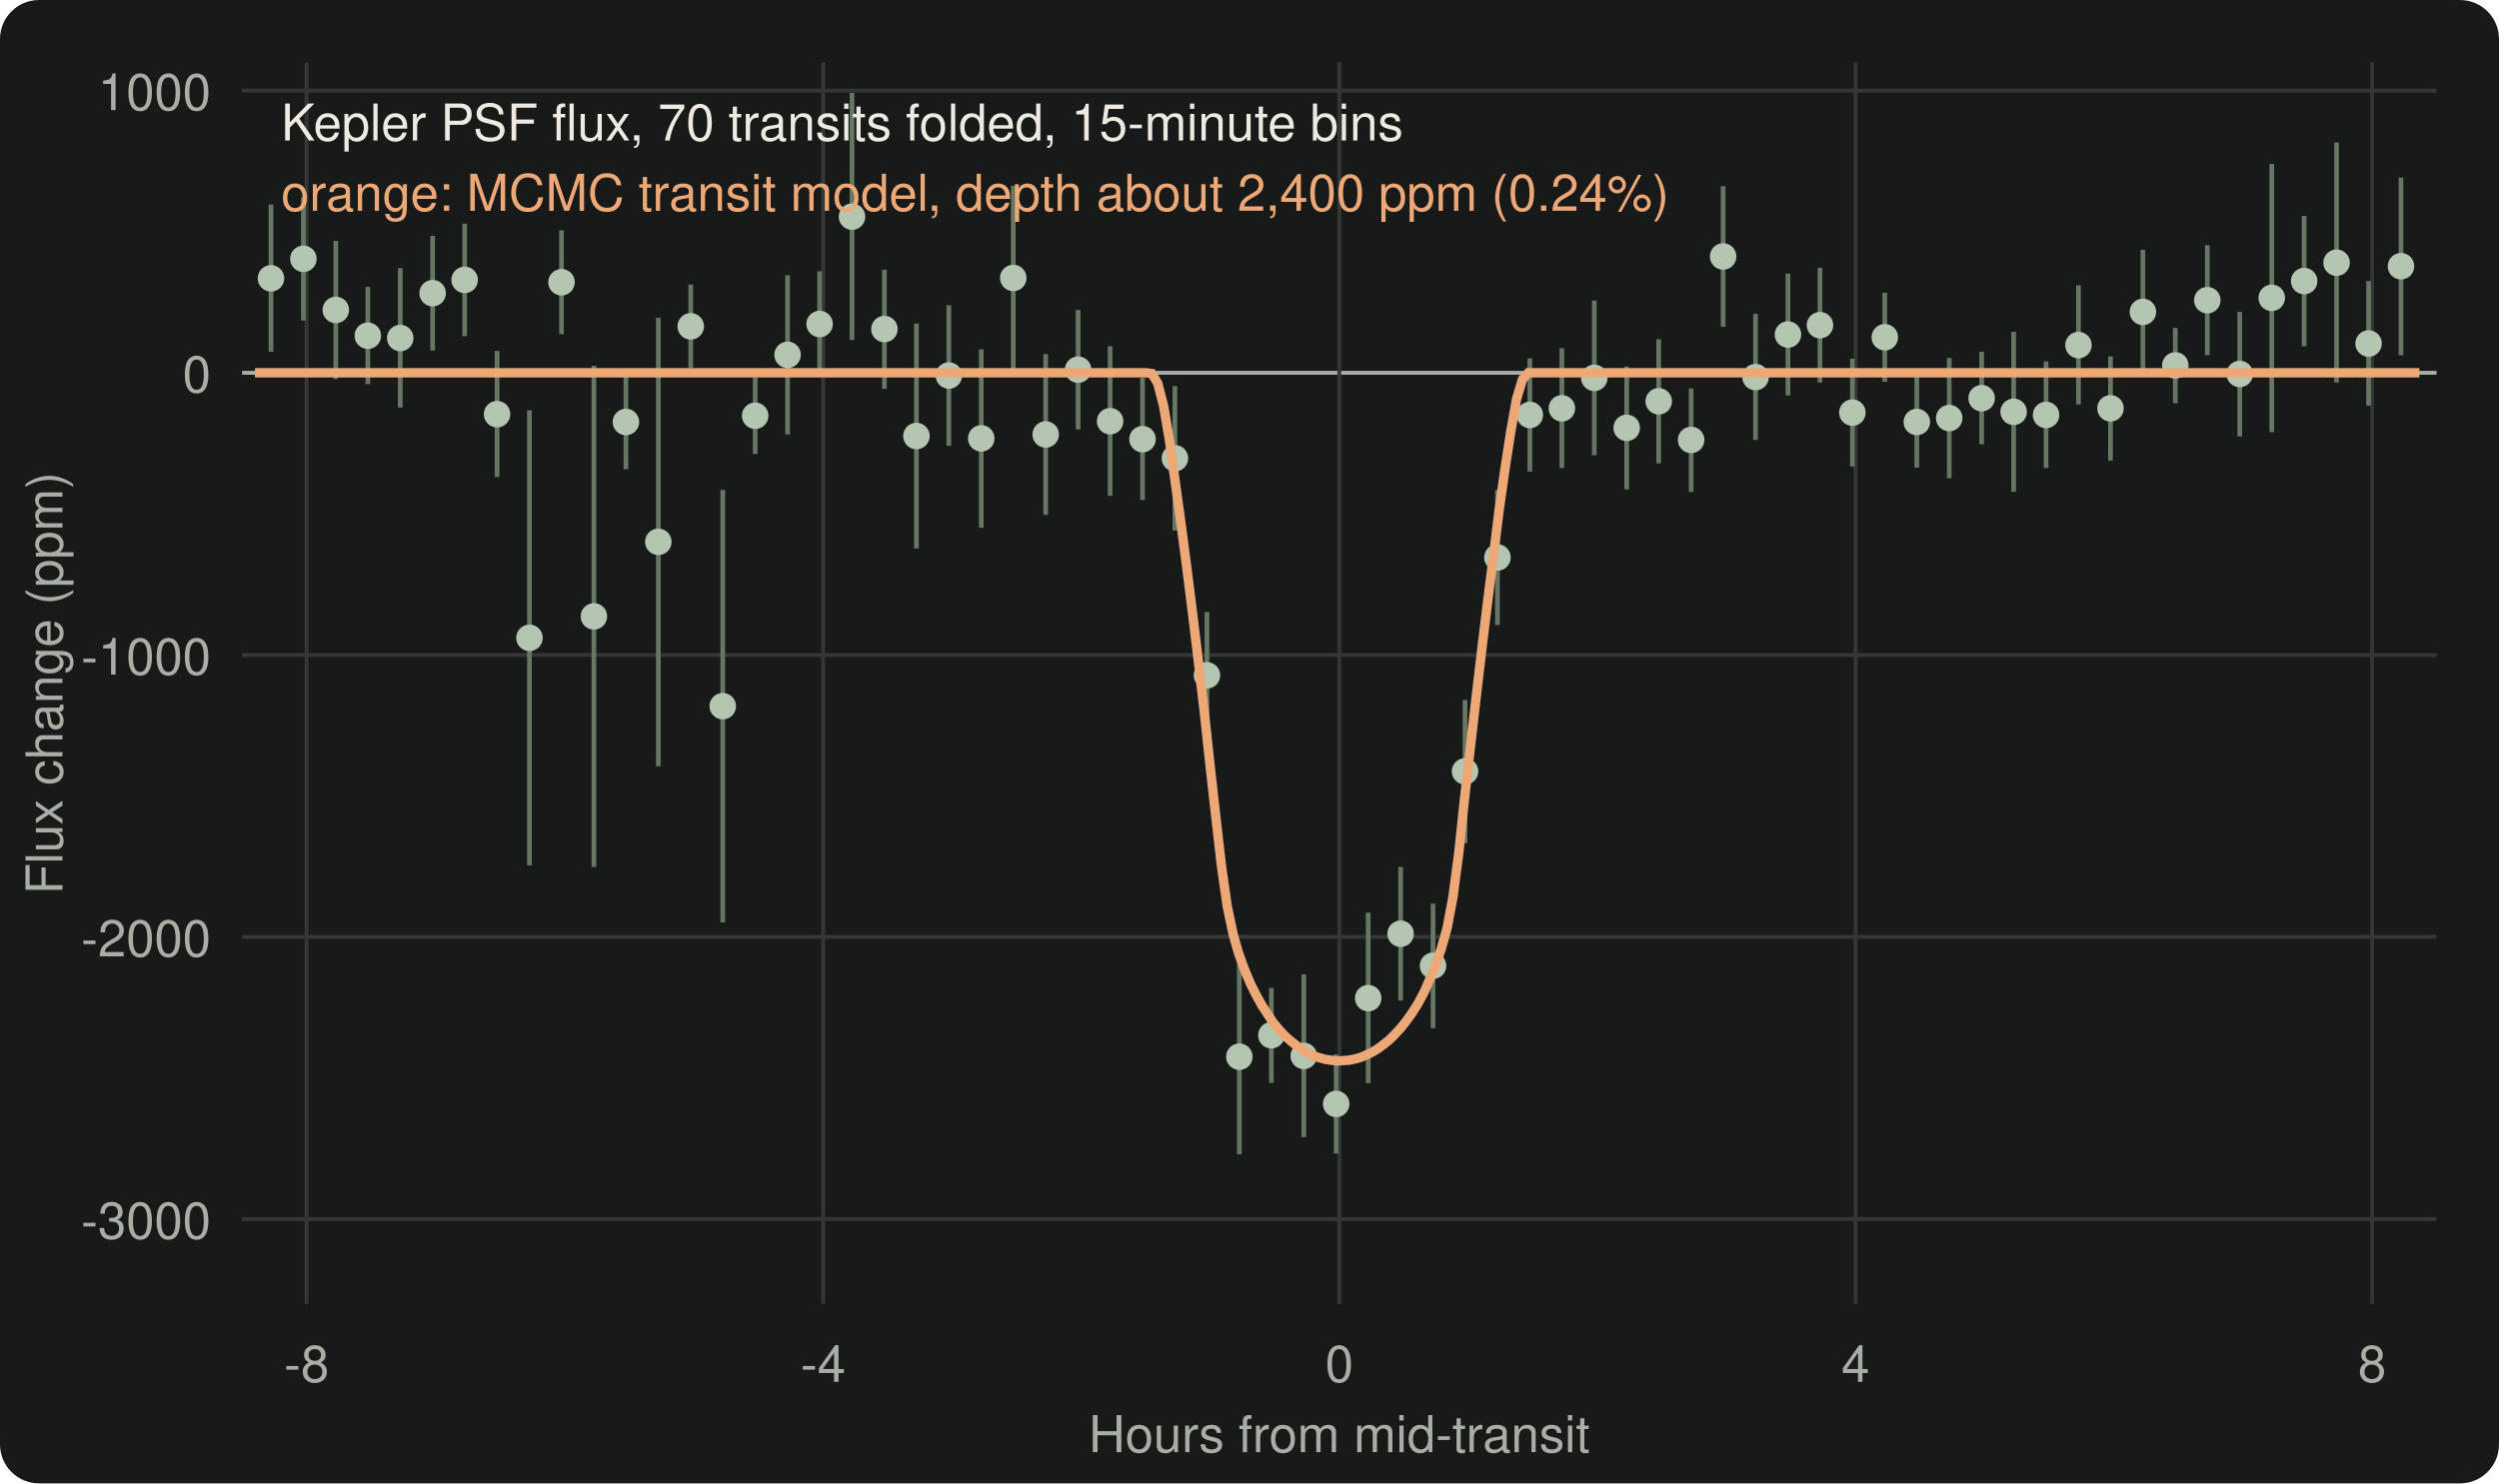
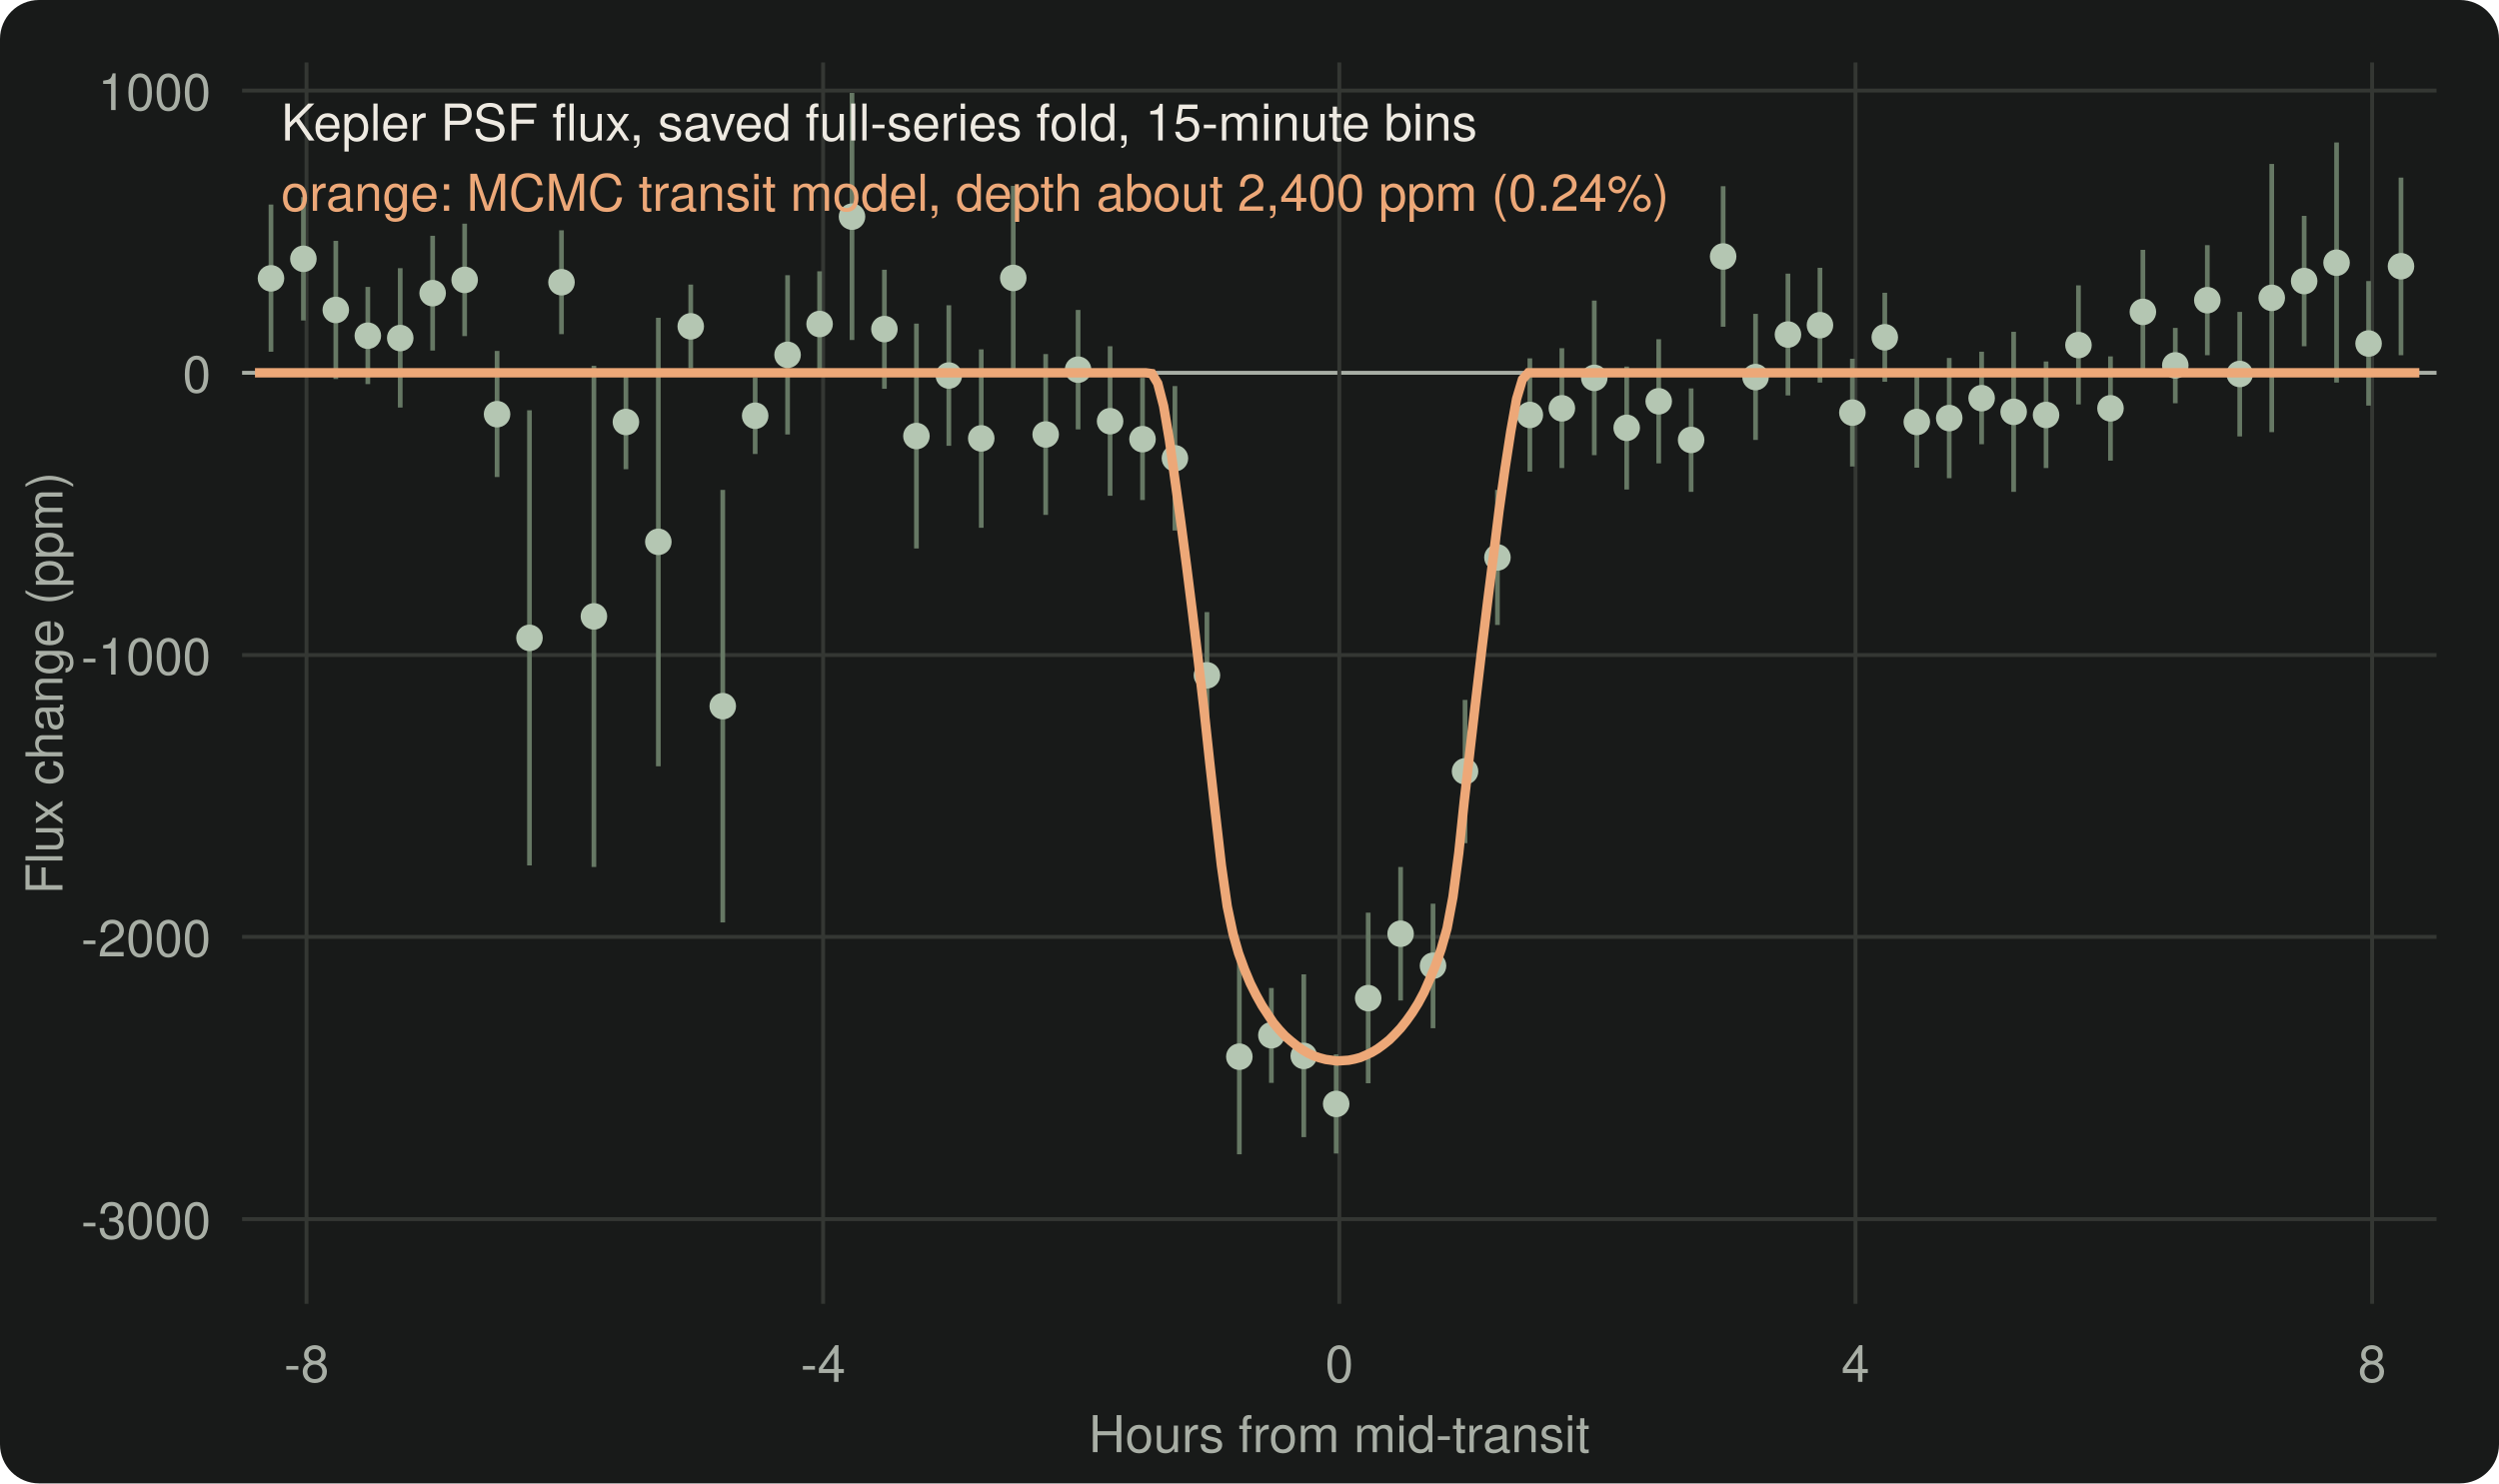
<svg xmlns="http://www.w3.org/2000/svg" viewBox="0 0 640 380" role="img" aria-labelledby="t d">
  <rect width="640" height="380" fill="#181a19" rx="10" />
  <line x1="62.0" y1="312.3" x2="624.0" y2="312.3" stroke="#343733" stroke-width="1" />
  <text x="54.0" y="317.3" font-size="13" fill="#a8aea5" text-anchor="end" font-weight="400" font-family="Helvetica Neue,Helvetica,sans-serif">-3000</text>
  <line x1="62.0" y1="240.0" x2="624.0" y2="240.0" stroke="#343733" stroke-width="1" />
  <text x="54.0" y="245.0" font-size="13" fill="#a8aea5" text-anchor="end" font-weight="400" font-family="Helvetica Neue,Helvetica,sans-serif">-2000</text>
  <line x1="62.0" y1="167.8" x2="624.0" y2="167.8" stroke="#343733" stroke-width="1" />
  <text x="54.0" y="172.8" font-size="13" fill="#a8aea5" text-anchor="end" font-weight="400" font-family="Helvetica Neue,Helvetica,sans-serif">-1000</text>
  <line x1="62.0" y1="95.5" x2="624.0" y2="95.5" stroke="#a8aea5" stroke-width="1" />
  <text x="54.0" y="100.5" font-size="13" fill="#a8aea5" text-anchor="end" font-weight="400" font-family="Helvetica Neue,Helvetica,sans-serif">0</text>
  <line x1="62.0" y1="23.2" x2="624.0" y2="23.2" stroke="#343733" stroke-width="1" />
  <text x="54.0" y="28.2" font-size="13" fill="#a8aea5" text-anchor="end" font-weight="400" font-family="Helvetica Neue,Helvetica,sans-serif">1000</text>
  <text x="16.0" y="175.0" font-size="13" fill="#a8aea5" text-anchor="middle" font-weight="400" font-family="Helvetica Neue,Helvetica,sans-serif" transform="rotate(-90 16.0 175.0)">Flux change (ppm)</text>
  <line x1="78.5" y1="16.0" x2="78.5" y2="334.0" stroke="#343733" stroke-width="1" />
  <text x="78.5" y="354.0" font-size="13" fill="#a8aea5" text-anchor="middle" font-weight="400" font-family="Helvetica Neue,Helvetica,sans-serif">-8</text>
  <line x1="210.8" y1="16.0" x2="210.8" y2="334.0" stroke="#343733" stroke-width="1" />
  <text x="210.8" y="354.0" font-size="13" fill="#a8aea5" text-anchor="middle" font-weight="400" font-family="Helvetica Neue,Helvetica,sans-serif">-4</text>
  <line x1="343.0" y1="16.0" x2="343.0" y2="334.0" stroke="#343733" stroke-width="1" />
  <text x="343.0" y="354.0" font-size="13" fill="#a8aea5" text-anchor="middle" font-weight="400" font-family="Helvetica Neue,Helvetica,sans-serif">0</text>
  <line x1="475.2" y1="16.0" x2="475.2" y2="334.0" stroke="#343733" stroke-width="1" />
  <text x="475.2" y="354.0" font-size="13" fill="#a8aea5" text-anchor="middle" font-weight="400" font-family="Helvetica Neue,Helvetica,sans-serif">4</text>
  <line x1="607.5" y1="16.0" x2="607.5" y2="334.0" stroke="#343733" stroke-width="1" />
  <text x="607.5" y="354.0" font-size="13" fill="#a8aea5" text-anchor="middle" font-weight="400" font-family="Helvetica Neue,Helvetica,sans-serif">8</text>
  <text x="343.0" y="372.0" font-size="13" fill="#a8aea5" text-anchor="middle" font-weight="400" font-family="Helvetica Neue,Helvetica,sans-serif">Hours from mid-transit</text>
  <line x1="69.4" y1="90.1" x2="69.4" y2="52.4" stroke="#667864" stroke-width="1.2" />
  <circle cx="69.4" cy="71.3" r="3.4" fill="#b4c6b2" stroke="none" stroke-width="1" opacity="1" />
  <line x1="77.7" y1="82.1" x2="77.7" y2="50.5" stroke="#667864" stroke-width="1.2" />
  <circle cx="77.7" cy="66.3" r="3.4" fill="#b4c6b2" stroke="none" stroke-width="1" opacity="1" />
  <line x1="86.0" y1="97.1" x2="86.0" y2="61.7" stroke="#667864" stroke-width="1.2" />
  <circle cx="86.0" cy="79.4" r="3.4" fill="#b4c6b2" stroke="none" stroke-width="1" opacity="1" />
  <line x1="94.2" y1="98.4" x2="94.2" y2="73.5" stroke="#667864" stroke-width="1.2" />
  <circle cx="94.2" cy="86.0" r="3.4" fill="#b4c6b2" stroke="none" stroke-width="1" opacity="1" />
  <line x1="102.5" y1="104.4" x2="102.5" y2="68.7" stroke="#667864" stroke-width="1.2" />
  <circle cx="102.5" cy="86.6" r="3.4" fill="#b4c6b2" stroke="none" stroke-width="1" opacity="1" />
  <line x1="110.8" y1="89.8" x2="110.8" y2="60.4" stroke="#667864" stroke-width="1.2" />
  <circle cx="110.8" cy="75.1" r="3.4" fill="#b4c6b2" stroke="none" stroke-width="1" opacity="1" />
  <line x1="119.0" y1="86.1" x2="119.0" y2="57.3" stroke="#667864" stroke-width="1.2" />
  <circle cx="119.0" cy="71.7" r="3.4" fill="#b4c6b2" stroke="none" stroke-width="1" opacity="1" />
  <line x1="127.3" y1="122.2" x2="127.3" y2="89.9" stroke="#667864" stroke-width="1.2" />
  <circle cx="127.3" cy="106.1" r="3.4" fill="#b4c6b2" stroke="none" stroke-width="1" opacity="1" />
  <line x1="135.6" y1="221.7" x2="135.6" y2="105.1" stroke="#667864" stroke-width="1.2" />
  <circle cx="135.6" cy="163.4" r="3.4" fill="#b4c6b2" stroke="none" stroke-width="1" opacity="1" />
  <line x1="143.8" y1="85.6" x2="143.8" y2="59.0" stroke="#667864" stroke-width="1.2" />
  <circle cx="143.8" cy="72.3" r="3.4" fill="#b4c6b2" stroke="none" stroke-width="1" opacity="1" />
  <line x1="152.1" y1="222.1" x2="152.1" y2="93.7" stroke="#667864" stroke-width="1.2" />
  <circle cx="152.1" cy="157.9" r="3.4" fill="#b4c6b2" stroke="none" stroke-width="1" opacity="1" />
  <line x1="160.3" y1="120.2" x2="160.3" y2="95.9" stroke="#667864" stroke-width="1.2" />
  <circle cx="160.3" cy="108.1" r="3.4" fill="#b4c6b2" stroke="none" stroke-width="1" opacity="1" />
  <line x1="168.6" y1="196.3" x2="168.6" y2="81.4" stroke="#667864" stroke-width="1.2" />
  <circle cx="168.6" cy="138.8" r="3.4" fill="#b4c6b2" stroke="none" stroke-width="1" opacity="1" />
  <line x1="176.9" y1="94.3" x2="176.9" y2="72.9" stroke="#667864" stroke-width="1.2" />
  <circle cx="176.9" cy="83.6" r="3.4" fill="#b4c6b2" stroke="none" stroke-width="1" opacity="1" />
  <line x1="185.1" y1="236.3" x2="185.1" y2="125.5" stroke="#667864" stroke-width="1.2" />
  <circle cx="185.1" cy="180.9" r="3.4" fill="#b4c6b2" stroke="none" stroke-width="1" opacity="1" />
  <line x1="193.4" y1="116.3" x2="193.4" y2="96.7" stroke="#667864" stroke-width="1.2" />
  <circle cx="193.4" cy="106.5" r="3.4" fill="#b4c6b2" stroke="none" stroke-width="1" opacity="1" />
  <line x1="201.7" y1="111.3" x2="201.7" y2="70.5" stroke="#667864" stroke-width="1.2" />
  <circle cx="201.7" cy="90.9" r="3.4" fill="#b4c6b2" stroke="none" stroke-width="1" opacity="1" />
  <line x1="209.9" y1="96.5" x2="209.9" y2="69.5" stroke="#667864" stroke-width="1.2" />
  <circle cx="209.9" cy="83.0" r="3.4" fill="#b4c6b2" stroke="none" stroke-width="1" opacity="1" />
  <line x1="218.2" y1="87.1" x2="218.2" y2="23.8" stroke="#667864" stroke-width="1.2" />
  <circle cx="218.2" cy="55.5" r="3.4" fill="#b4c6b2" stroke="none" stroke-width="1" opacity="1" />
  <line x1="226.5" y1="99.6" x2="226.5" y2="69.1" stroke="#667864" stroke-width="1.2" />
  <circle cx="226.5" cy="84.3" r="3.4" fill="#b4c6b2" stroke="none" stroke-width="1" opacity="1" />
  <line x1="234.7" y1="140.5" x2="234.7" y2="82.9" stroke="#667864" stroke-width="1.2" />
  <circle cx="234.7" cy="111.7" r="3.4" fill="#b4c6b2" stroke="none" stroke-width="1" opacity="1" />
  <line x1="243.0" y1="114.2" x2="243.0" y2="78.2" stroke="#667864" stroke-width="1.2" />
  <circle cx="243.0" cy="96.2" r="3.4" fill="#b4c6b2" stroke="none" stroke-width="1" opacity="1" />
  <line x1="251.3" y1="135.2" x2="251.3" y2="89.5" stroke="#667864" stroke-width="1.2" />
  <circle cx="251.3" cy="112.3" r="3.4" fill="#b4c6b2" stroke="none" stroke-width="1" opacity="1" />
  <line x1="259.5" y1="94.8" x2="259.5" y2="47.6" stroke="#667864" stroke-width="1.2" />
  <circle cx="259.5" cy="71.2" r="3.4" fill="#b4c6b2" stroke="none" stroke-width="1" opacity="1" />
  <line x1="267.8" y1="131.9" x2="267.8" y2="90.7" stroke="#667864" stroke-width="1.2" />
  <circle cx="267.8" cy="111.3" r="3.4" fill="#b4c6b2" stroke="none" stroke-width="1" opacity="1" />
  <line x1="276.1" y1="110.0" x2="276.1" y2="79.4" stroke="#667864" stroke-width="1.2" />
  <circle cx="276.1" cy="94.7" r="3.4" fill="#b4c6b2" stroke="none" stroke-width="1" opacity="1" />
  <line x1="284.3" y1="127.0" x2="284.3" y2="88.7" stroke="#667864" stroke-width="1.2" />
  <circle cx="284.3" cy="107.9" r="3.4" fill="#b4c6b2" stroke="none" stroke-width="1" opacity="1" />
  <line x1="292.6" y1="128.1" x2="292.6" y2="96.8" stroke="#667864" stroke-width="1.2" />
  <circle cx="292.6" cy="112.5" r="3.4" fill="#b4c6b2" stroke="none" stroke-width="1" opacity="1" />
  <line x1="300.9" y1="135.9" x2="300.9" y2="98.9" stroke="#667864" stroke-width="1.2" />
  <circle cx="300.9" cy="117.4" r="3.4" fill="#b4c6b2" stroke="none" stroke-width="1" opacity="1" />
  <line x1="309.1" y1="189.1" x2="309.1" y2="156.8" stroke="#667864" stroke-width="1.2" />
  <circle cx="309.1" cy="173.0" r="3.4" fill="#b4c6b2" stroke="none" stroke-width="1" opacity="1" />
  <line x1="317.4" y1="295.7" x2="317.4" y2="245.8" stroke="#667864" stroke-width="1.2" />
  <circle cx="317.4" cy="270.7" r="3.4" fill="#b4c6b2" stroke="none" stroke-width="1" opacity="1" />
  <line x1="325.6" y1="277.4" x2="325.6" y2="253.1" stroke="#667864" stroke-width="1.2" />
  <circle cx="325.6" cy="265.2" r="3.4" fill="#b4c6b2" stroke="none" stroke-width="1" opacity="1" />
  <line x1="333.9" y1="291.3" x2="333.9" y2="249.6" stroke="#667864" stroke-width="1.2" />
  <circle cx="333.9" cy="270.5" r="3.4" fill="#b4c6b2" stroke="none" stroke-width="1" opacity="1" />
  <line x1="342.2" y1="295.5" x2="342.2" y2="270.1" stroke="#667864" stroke-width="1.2" />
  <circle cx="342.2" cy="282.8" r="3.4" fill="#b4c6b2" stroke="none" stroke-width="1" opacity="1" />
  <line x1="350.4" y1="277.5" x2="350.4" y2="233.8" stroke="#667864" stroke-width="1.2" />
  <circle cx="350.4" cy="255.7" r="3.4" fill="#b4c6b2" stroke="none" stroke-width="1" opacity="1" />
  <line x1="358.7" y1="256.3" x2="358.7" y2="222.1" stroke="#667864" stroke-width="1.2" />
  <circle cx="358.7" cy="239.2" r="3.4" fill="#b4c6b2" stroke="none" stroke-width="1" opacity="1" />
  <line x1="367.0" y1="263.4" x2="367.0" y2="231.5" stroke="#667864" stroke-width="1.2" />
  <circle cx="367.0" cy="247.4" r="3.4" fill="#b4c6b2" stroke="none" stroke-width="1" opacity="1" />
  <line x1="375.2" y1="216.0" x2="375.2" y2="179.3" stroke="#667864" stroke-width="1.2" />
  <circle cx="375.2" cy="197.6" r="3.4" fill="#b4c6b2" stroke="none" stroke-width="1" opacity="1" />
  <line x1="383.5" y1="160.1" x2="383.5" y2="125.5" stroke="#667864" stroke-width="1.2" />
  <circle cx="383.5" cy="142.8" r="3.4" fill="#b4c6b2" stroke="none" stroke-width="1" opacity="1" />
  <line x1="391.8" y1="120.8" x2="391.8" y2="91.8" stroke="#667864" stroke-width="1.2" />
  <circle cx="391.8" cy="106.3" r="3.4" fill="#b4c6b2" stroke="none" stroke-width="1" opacity="1" />
  <line x1="400.0" y1="119.9" x2="400.0" y2="89.2" stroke="#667864" stroke-width="1.2" />
  <circle cx="400.0" cy="104.6" r="3.4" fill="#b4c6b2" stroke="none" stroke-width="1" opacity="1" />
  <line x1="408.3" y1="116.6" x2="408.3" y2="77.0" stroke="#667864" stroke-width="1.2" />
  <circle cx="408.3" cy="96.8" r="3.4" fill="#b4c6b2" stroke="none" stroke-width="1" opacity="1" />
  <line x1="416.6" y1="125.4" x2="416.6" y2="93.9" stroke="#667864" stroke-width="1.2" />
  <circle cx="416.6" cy="109.6" r="3.4" fill="#b4c6b2" stroke="none" stroke-width="1" opacity="1" />
  <line x1="424.8" y1="118.7" x2="424.8" y2="86.9" stroke="#667864" stroke-width="1.2" />
  <circle cx="424.8" cy="102.8" r="3.4" fill="#b4c6b2" stroke="none" stroke-width="1" opacity="1" />
  <line x1="433.1" y1="126.0" x2="433.1" y2="99.5" stroke="#667864" stroke-width="1.2" />
  <circle cx="433.1" cy="112.7" r="3.4" fill="#b4c6b2" stroke="none" stroke-width="1" opacity="1" />
  <line x1="441.3" y1="83.7" x2="441.3" y2="47.7" stroke="#667864" stroke-width="1.2" />
  <circle cx="441.3" cy="65.7" r="3.4" fill="#b4c6b2" stroke="none" stroke-width="1" opacity="1" />
  <line x1="449.6" y1="112.7" x2="449.6" y2="80.4" stroke="#667864" stroke-width="1.2" />
  <circle cx="449.6" cy="96.6" r="3.4" fill="#b4c6b2" stroke="none" stroke-width="1" opacity="1" />
  <line x1="457.9" y1="101.3" x2="457.9" y2="70.1" stroke="#667864" stroke-width="1.2" />
  <circle cx="457.9" cy="85.7" r="3.4" fill="#b4c6b2" stroke="none" stroke-width="1" opacity="1" />
  <line x1="466.1" y1="98.0" x2="466.1" y2="68.6" stroke="#667864" stroke-width="1.2" />
  <circle cx="466.1" cy="83.3" r="3.4" fill="#b4c6b2" stroke="none" stroke-width="1" opacity="1" />
  <line x1="474.4" y1="119.5" x2="474.4" y2="91.9" stroke="#667864" stroke-width="1.2" />
  <circle cx="474.4" cy="105.7" r="3.4" fill="#b4c6b2" stroke="none" stroke-width="1" opacity="1" />
  <line x1="482.7" y1="97.8" x2="482.7" y2="75.0" stroke="#667864" stroke-width="1.2" />
  <circle cx="482.7" cy="86.4" r="3.4" fill="#b4c6b2" stroke="none" stroke-width="1" opacity="1" />
  <line x1="490.9" y1="119.8" x2="490.9" y2="96.4" stroke="#667864" stroke-width="1.2" />
  <circle cx="490.9" cy="108.1" r="3.4" fill="#b4c6b2" stroke="none" stroke-width="1" opacity="1" />
  <line x1="499.2" y1="122.5" x2="499.2" y2="91.7" stroke="#667864" stroke-width="1.2" />
  <circle cx="499.2" cy="107.1" r="3.4" fill="#b4c6b2" stroke="none" stroke-width="1" opacity="1" />
  <line x1="507.5" y1="113.8" x2="507.5" y2="90.1" stroke="#667864" stroke-width="1.2" />
  <circle cx="507.5" cy="102.0" r="3.4" fill="#b4c6b2" stroke="none" stroke-width="1" opacity="1" />
  <line x1="515.7" y1="126.0" x2="515.7" y2="85.0" stroke="#667864" stroke-width="1.2" />
  <circle cx="515.7" cy="105.5" r="3.4" fill="#b4c6b2" stroke="none" stroke-width="1" opacity="1" />
  <line x1="524.0" y1="119.9" x2="524.0" y2="92.6" stroke="#667864" stroke-width="1.2" />
  <circle cx="524.0" cy="106.3" r="3.4" fill="#b4c6b2" stroke="none" stroke-width="1" opacity="1" />
  <line x1="532.3" y1="103.6" x2="532.3" y2="73.1" stroke="#667864" stroke-width="1.2" />
  <circle cx="532.3" cy="88.4" r="3.4" fill="#b4c6b2" stroke="none" stroke-width="1" opacity="1" />
  <line x1="540.5" y1="118.0" x2="540.5" y2="91.3" stroke="#667864" stroke-width="1.2" />
  <circle cx="540.5" cy="104.6" r="3.4" fill="#b4c6b2" stroke="none" stroke-width="1" opacity="1" />
  <line x1="548.8" y1="95.8" x2="548.8" y2="64.0" stroke="#667864" stroke-width="1.2" />
  <circle cx="548.8" cy="79.9" r="3.4" fill="#b4c6b2" stroke="none" stroke-width="1" opacity="1" />
  <line x1="557.1" y1="103.3" x2="557.1" y2="84.0" stroke="#667864" stroke-width="1.2" />
  <circle cx="557.1" cy="93.6" r="3.4" fill="#b4c6b2" stroke="none" stroke-width="1" opacity="1" />
  <line x1="565.3" y1="91.0" x2="565.3" y2="62.8" stroke="#667864" stroke-width="1.2" />
  <circle cx="565.3" cy="76.9" r="3.4" fill="#b4c6b2" stroke="none" stroke-width="1" opacity="1" />
  <line x1="573.6" y1="111.8" x2="573.6" y2="79.9" stroke="#667864" stroke-width="1.2" />
  <circle cx="573.6" cy="95.8" r="3.4" fill="#b4c6b2" stroke="none" stroke-width="1" opacity="1" />
  <line x1="581.8" y1="110.7" x2="581.8" y2="42.0" stroke="#667864" stroke-width="1.2" />
  <circle cx="581.8" cy="76.3" r="3.4" fill="#b4c6b2" stroke="none" stroke-width="1" opacity="1" />
  <line x1="590.1" y1="88.7" x2="590.1" y2="55.3" stroke="#667864" stroke-width="1.2" />
  <circle cx="590.1" cy="72.0" r="3.4" fill="#b4c6b2" stroke="none" stroke-width="1" opacity="1" />
  <line x1="598.4" y1="98.0" x2="598.4" y2="36.5" stroke="#667864" stroke-width="1.2" />
  <circle cx="598.4" cy="67.3" r="3.4" fill="#b4c6b2" stroke="none" stroke-width="1" opacity="1" />
  <line x1="606.6" y1="103.9" x2="606.6" y2="72.0" stroke="#667864" stroke-width="1.2" />
  <circle cx="606.6" cy="88.0" r="3.4" fill="#b4c6b2" stroke="none" stroke-width="1" opacity="1" />
  <line x1="614.9" y1="91.0" x2="614.9" y2="45.5" stroke="#667864" stroke-width="1.2" />
  <circle cx="614.9" cy="68.2" r="3.4" fill="#b4c6b2" stroke="none" stroke-width="1" opacity="1" />
  <polyline points="65.3,95.5 66.8,95.5 68.3,95.5 69.7,95.5 71.2,95.5 72.7,95.5 74.2,95.5 75.7,95.5 77.2,95.5 78.6,95.5 80.1,95.5 81.6,95.5 83.1,95.5 84.6,95.5 86.1,95.5 87.5,95.5 89.0,95.5 90.5,95.5 92.0,95.5 93.5,95.5 95.0,95.5 96.4,95.5 97.9,95.5 99.4,95.5 100.9,95.5 102.4,95.5 103.9,95.5 105.3,95.5 106.8,95.5 108.3,95.5 109.8,95.5 111.3,95.5 112.7,95.5 114.2,95.5 115.7,95.5 117.2,95.5 118.7,95.5 120.2,95.5 121.6,95.5 123.1,95.5 124.6,95.5 126.1,95.5 127.6,95.5 129.0,95.5 130.5,95.5 132.0,95.5 133.5,95.5 135.0,95.5 136.4,95.5 137.9,95.5 139.4,95.5 140.9,95.5 142.4,95.5 143.9,95.5 145.3,95.5 146.8,95.5 148.3,95.5 149.8,95.5 151.3,95.5 152.7,95.5 154.2,95.5 155.7,95.5 157.2,95.5 158.7,95.5 160.2,95.5 161.6,95.5 163.1,95.5 164.6,95.5 166.1,95.5 167.6,95.5 169.0,95.5 170.5,95.5 172.0,95.5 173.5,95.5 175.0,95.5 176.4,95.5 177.9,95.5 179.4,95.5 180.9,95.5 182.4,95.5 183.9,95.5 185.3,95.5 186.8,95.5 188.3,95.5 189.8,95.5 191.3,95.5 192.7,95.5 194.2,95.5 195.7,95.5 197.2,95.5 198.7,95.5 200.2,95.5 201.6,95.5 203.1,95.5 204.6,95.5 206.1,95.5 207.6,95.5 209.0,95.5 210.5,95.5 212.0,95.5 213.5,95.5 215.0,95.5 216.5,95.5 217.9,95.5 219.4,95.5 220.9,95.5 222.4,95.5 223.9,95.5 225.4,95.5 226.8,95.5 228.3,95.5 229.8,95.5 231.3,95.5 232.8,95.5 234.3,95.5 235.7,95.5 237.2,95.5 238.7,95.5 240.2,95.5 241.7,95.5 243.2,95.5 244.6,95.5 246.1,95.5 247.6,95.5 249.1,95.5 250.6,95.5 252.1,95.5 253.5,95.5 255.0,95.5 256.5,95.5 258.0,95.5 259.5,95.5 260.9,95.5 262.4,95.5 263.9,95.5 265.4,95.5 266.9,95.5 268.4,95.5 269.8,95.5 271.3,95.5 272.8,95.5 274.3,95.5 275.8,95.5 277.2,95.5 278.7,95.5 280.2,95.5 281.7,95.5 283.2,95.5 284.7,95.5 286.1,95.5 287.6,95.5 289.1,95.5 290.6,95.5 292.1,95.5 293.5,95.5 295.0,95.7 296.5,98.2 298.0,104.0 299.5,112.8 300.9,122.9 302.4,133.7 303.9,145.1 305.4,157.0 306.9,169.4 308.4,182.2 309.8,195.2 311.3,208.6 312.8,221.7 314.3,232.2 315.8,239.3 317.2,244.2 318.7,248.3 320.2,251.9 321.7,254.9 323.2,257.6 324.7,259.9 326.1,262.0 327.6,263.8 329.1,265.4 330.6,266.7 332.1,267.9 333.5,268.9 335.0,269.8 336.5,270.5 338.0,271.0 339.5,271.4 341.0,271.6 342.4,271.8 343.9,271.7 345.4,271.6 346.9,271.3 348.4,270.9 349.8,270.3 351.3,269.6 352.8,268.7 354.3,267.6 355.8,266.4 357.2,265.0 358.7,263.4 360.2,261.5 361.7,259.4 363.2,257.0 364.7,254.2 366.1,251.0 367.6,247.4 369.1,243.1 370.6,237.8 372.1,229.8 373.6,218.5 375.0,205.2 376.5,192.0 378.0,179.0 379.5,166.3 381.0,154.0 382.5,142.2 383.9,130.9 385.4,120.3 386.9,110.6 388.4,102.2 389.9,97.2 391.4,95.5 392.8,95.5 394.3,95.5 395.8,95.5 397.3,95.5 398.8,95.5 400.3,95.5 401.7,95.5 403.2,95.5 404.7,95.5 406.2,95.5 407.7,95.5 409.2,95.5 410.6,95.5 412.1,95.5 413.6,95.5 415.1,95.5 416.6,95.5 418.0,95.5 419.5,95.5 421.0,95.5 422.5,95.5 424.0,95.5 425.4,95.5 426.9,95.5 428.4,95.5 429.9,95.5 431.4,95.5 432.9,95.5 434.3,95.5 435.8,95.5 437.3,95.5 438.8,95.5 440.3,95.5 441.7,95.5 443.2,95.5 444.7,95.5 446.2,95.5 447.7,95.5 449.2,95.5 450.6,95.5 452.1,95.5 453.6,95.5 455.1,95.5 456.6,95.5 458.0,95.5 459.5,95.5 461.0,95.5 462.5,95.5 464.0,95.5 465.4,95.5 466.9,95.5 468.4,95.5 469.9,95.5 471.4,95.5 472.9,95.5 474.3,95.5 475.8,95.5 477.3,95.5 478.8,95.5 480.3,95.5 481.7,95.5 483.2,95.5 484.7,95.5 486.2,95.5 487.7,95.5 489.2,95.5 490.6,95.5 492.1,95.5 493.6,95.5 495.1,95.5 496.6,95.5 498.0,95.5 499.5,95.5 501.0,95.5 502.5,95.5 504.0,95.5 505.5,95.5 506.9,95.5 508.4,95.5 509.9,95.5 511.4,95.5 512.9,95.5 514.3,95.5 515.8,95.5 517.3,95.5 518.8,95.5 520.3,95.5 521.8,95.5 523.2,95.5 524.7,95.5 526.2,95.5 527.7,95.5 529.2,95.5 530.7,95.5 532.1,95.5 533.6,95.5 535.1,95.5 536.6,95.5 538.1,95.5 539.6,95.5 541.0,95.5 542.5,95.5 544.0,95.5 545.5,95.5 547.0,95.5 548.5,95.5 549.9,95.5 551.4,95.5 552.9,95.5 554.4,95.5 555.9,95.5 557.4,95.5 558.8,95.5 560.3,95.5 561.8,95.5 563.3,95.5 564.8,95.5 566.2,95.5 567.7,95.5 569.2,95.5 570.7,95.5 572.2,95.5 573.7,95.5 575.1,95.5 576.6,95.5 578.1,95.5 579.6,95.5 581.1,95.5 582.5,95.5 584.0,95.5 585.5,95.5 587.0,95.5 588.5,95.5 589.9,95.5 591.4,95.5 592.9,95.5 594.4,95.5 595.9,95.5 597.4,95.5 598.8,95.5 600.3,95.5 601.8,95.5 603.3,95.5 604.8,95.5 606.2,95.5 607.7,95.5 609.2,95.5 610.7,95.5 612.2,95.5 613.7,95.5 615.1,95.5 616.6,95.5 618.1,95.5 619.6,95.5" fill="none" stroke="#eda878" stroke-width="2.4" />
-   <text x="72.0" y="36.0" font-size="13" fill="#eeeae2" text-anchor="start" font-weight="400" font-family="Helvetica Neue,Helvetica,sans-serif">Kepler PSF flux, 70 transits folded, 15-minute bins</text>
+   <text x="72.0" y="36.0" font-size="13" fill="#eeeae2" text-anchor="start" font-weight="400" font-family="Helvetica Neue,Helvetica,sans-serif">Kepler PSF flux, saved full-series fold, 15-minute bins</text>
  <text x="72.0" y="54.0" font-size="13" fill="#eda878" text-anchor="start" font-weight="400" font-family="Helvetica Neue,Helvetica,sans-serif">orange: MCMC transit model, depth about 2,400 ppm (0.24%)</text>
</svg>
